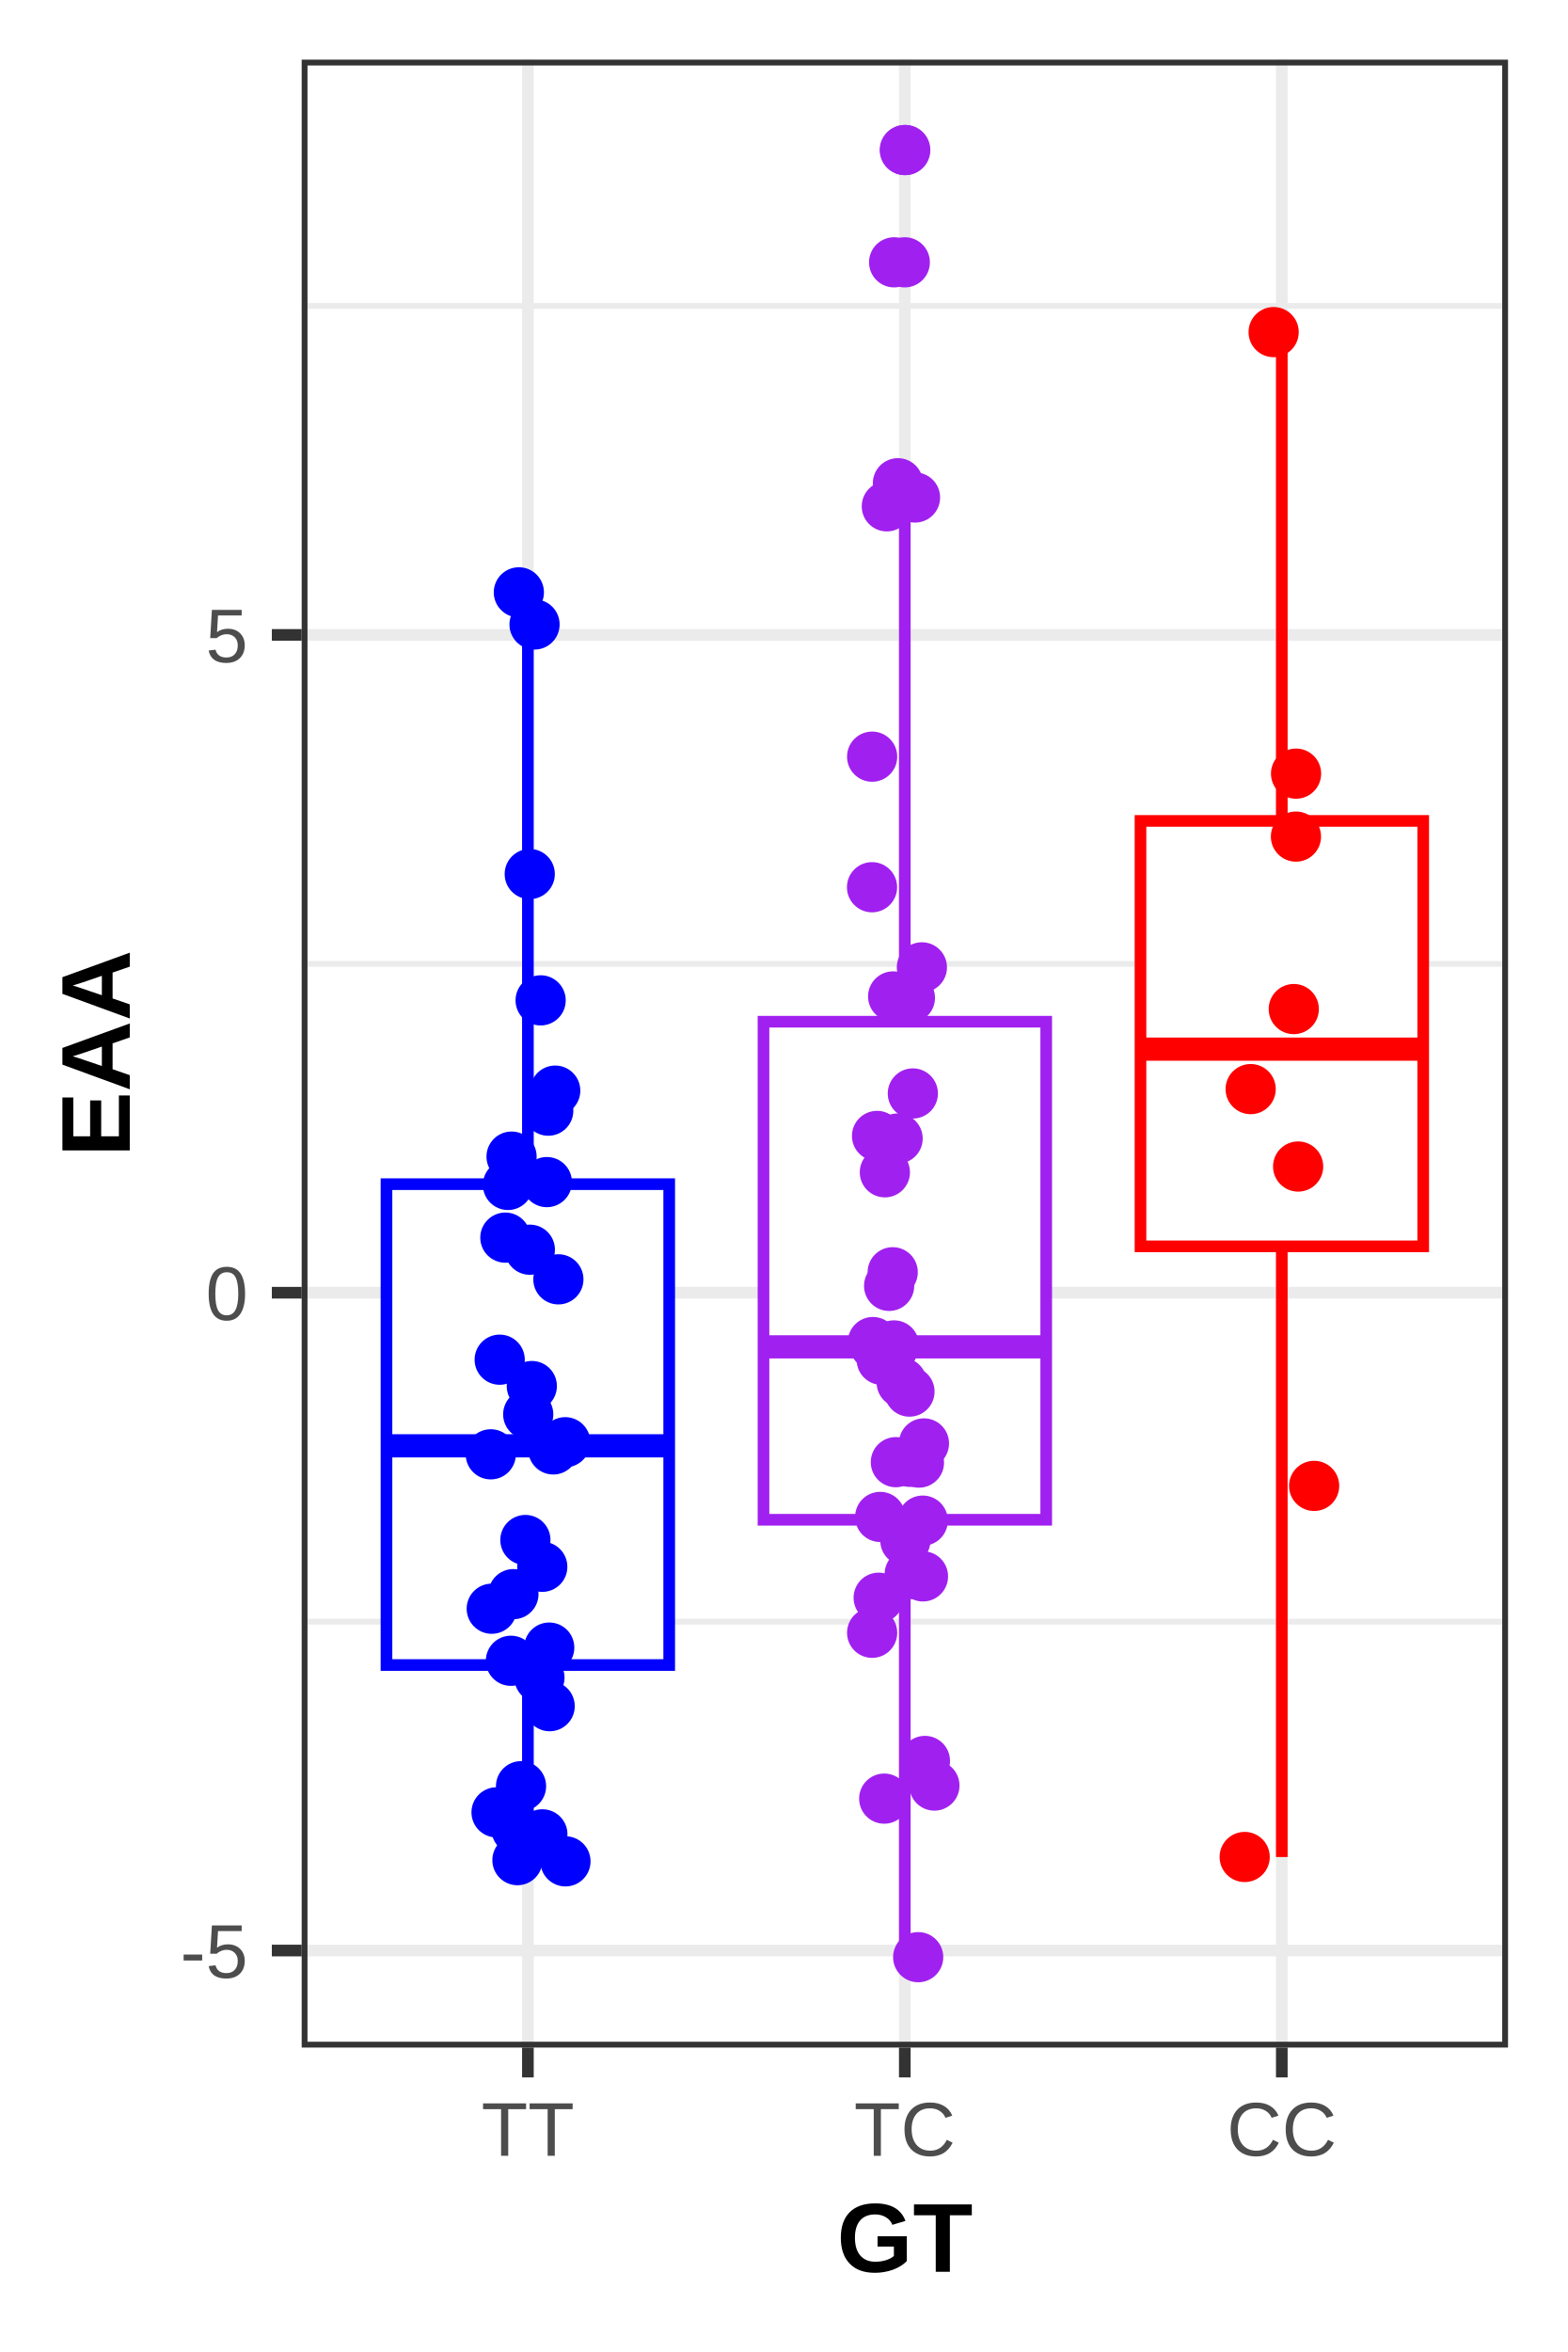
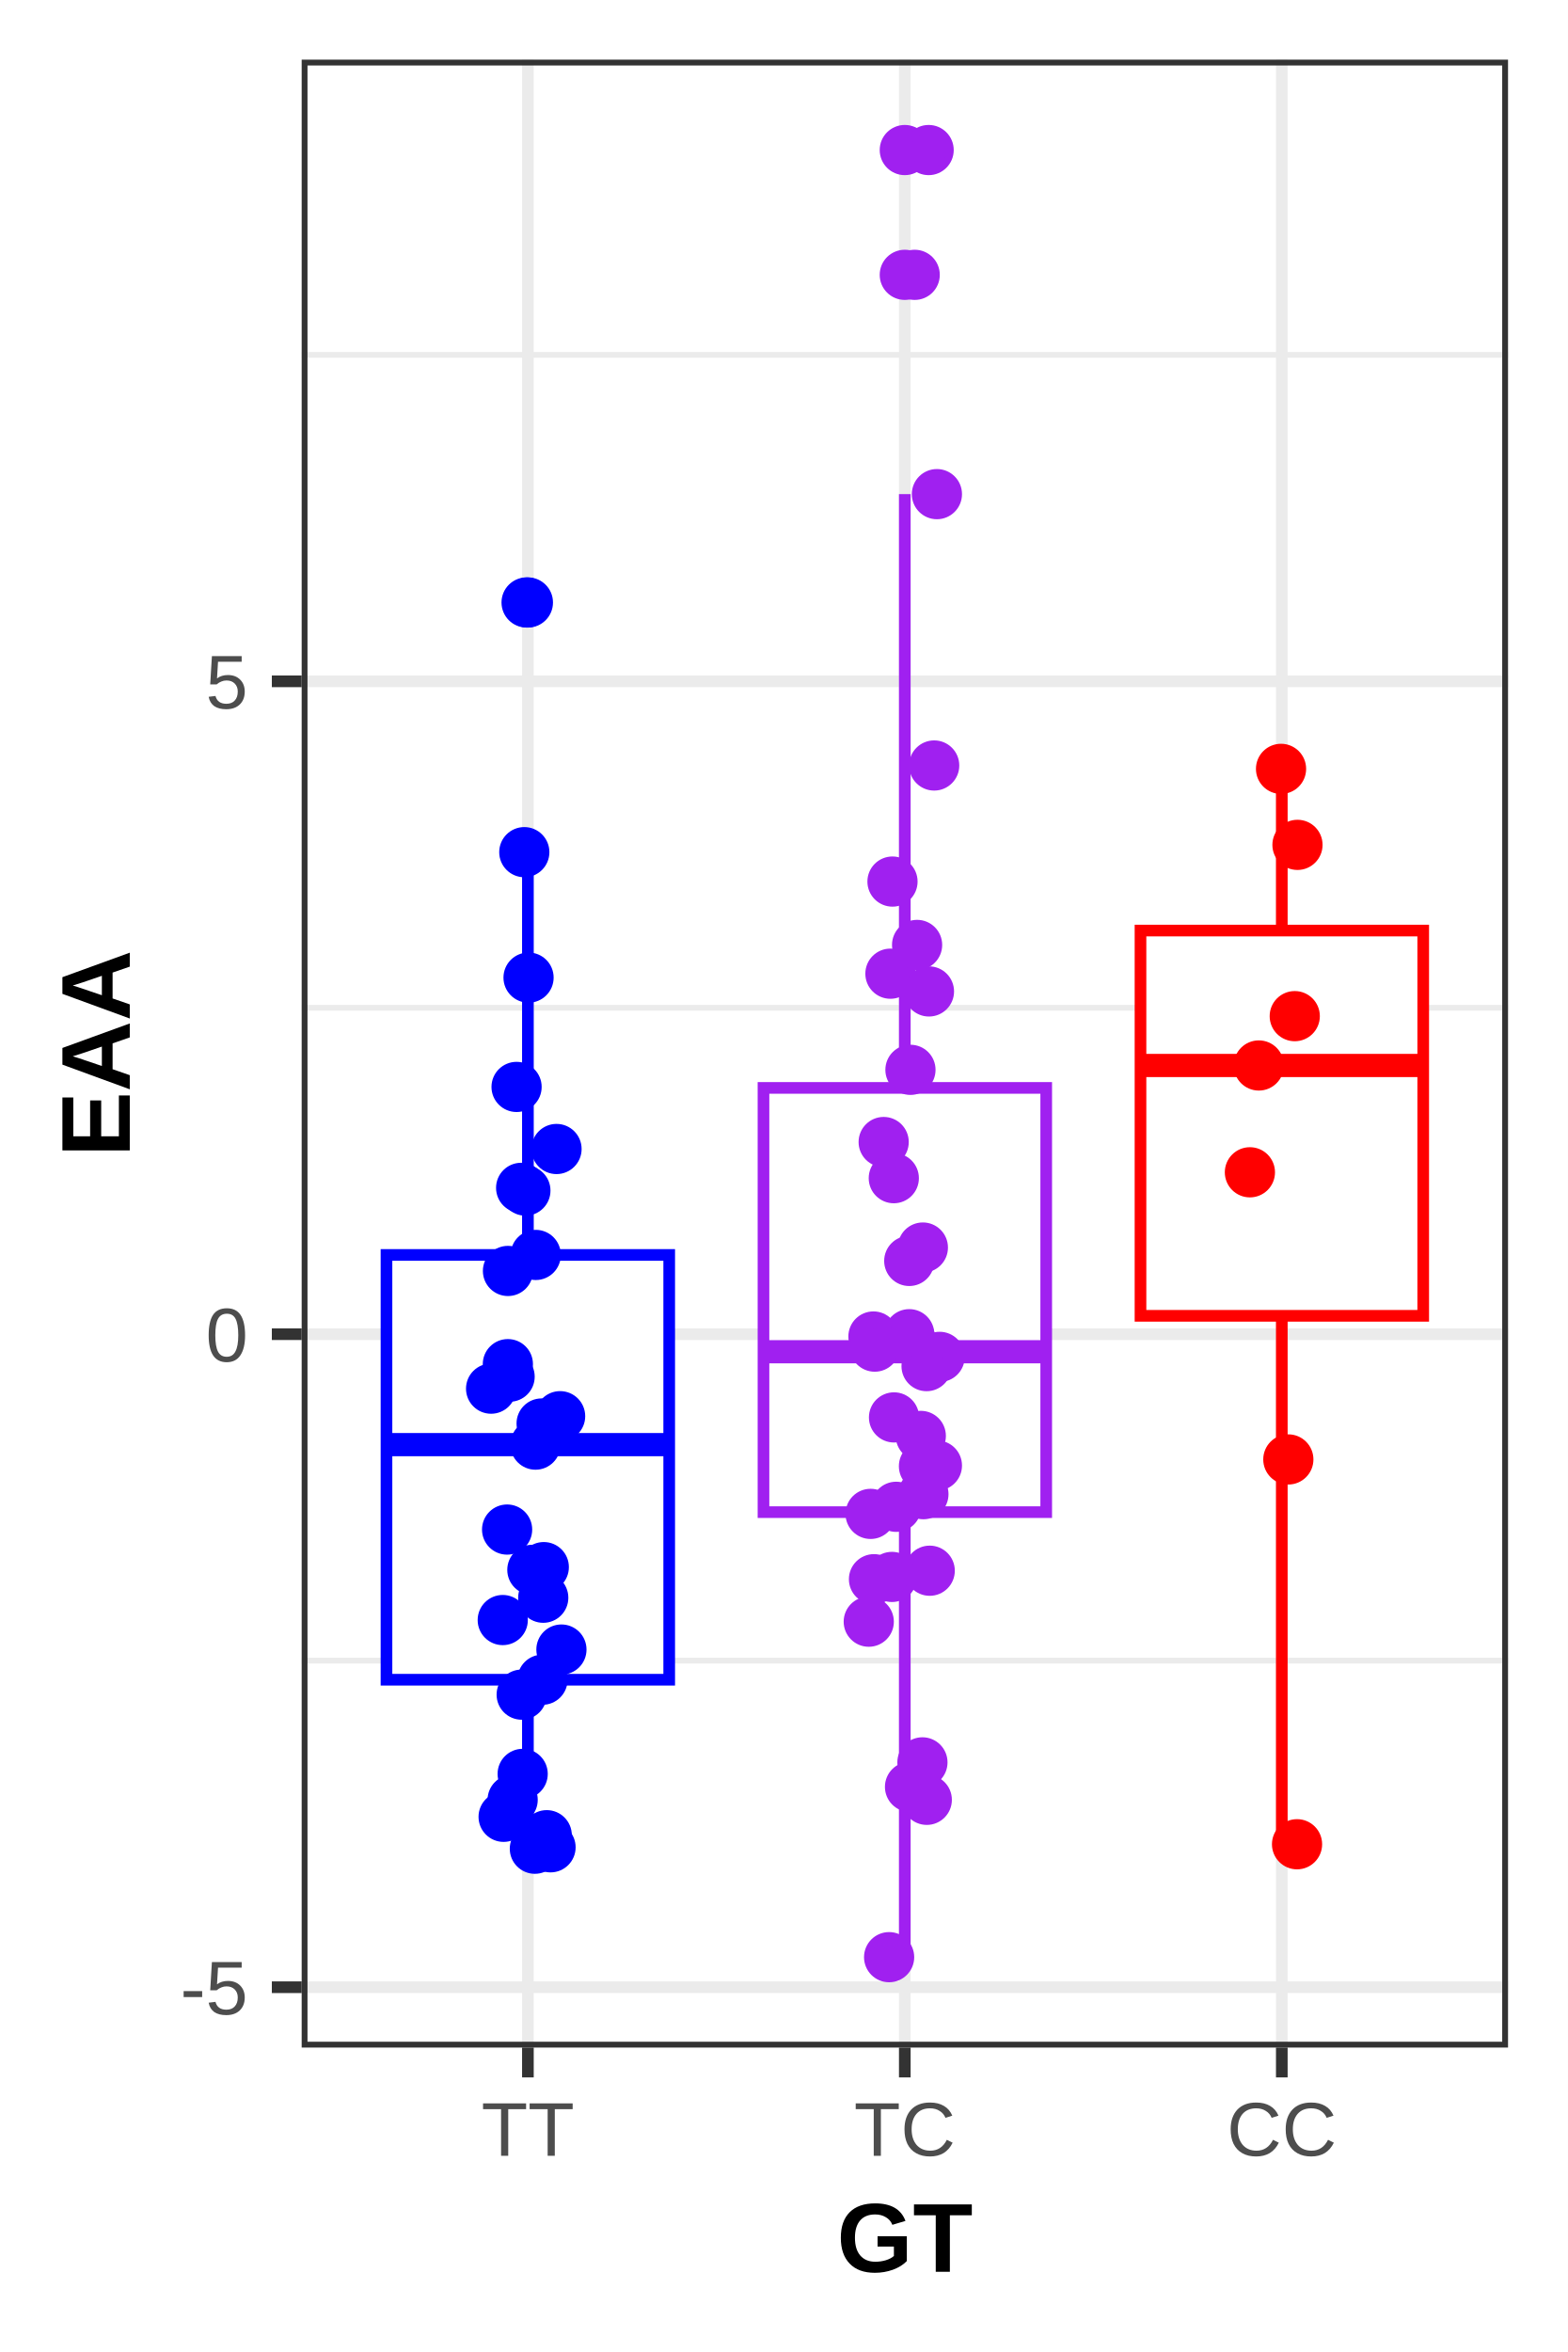
<svg xmlns="http://www.w3.org/2000/svg" class="svglite" width="144.00pt" height="216.00pt" viewBox="0 0 144.00 216.00">
  <defs>
    <style type="text/css">
    .svglite line, .svglite polyline, .svglite polygon, .svglite path, .svglite rect, .svglite circle {
      fill: none;
      stroke: #000000;
      stroke-linecap: round;
      stroke-linejoin: round;
      stroke-miterlimit: 10.00;
    }
    .svglite text {
      white-space: pre;
    }
  </style>
  </defs>
  <rect width="100%" height="100%" style="stroke: none; fill: #FFFFFF;" />
  <defs>
    <clipPath id="cpMC4wMHwxNDQuMDB8MC4wMHwyMTYuMDA=">
      <rect x="0.00" y="0.00" width="144.00" height="216.00" />
    </clipPath>
  </defs>
  <g clip-path="url(#cpMC4wMHwxNDQuMDB8MC4wMHwyMTYuMDA=)">
    <rect x="-0" y="0.00" width="144.00" height="216.00" style="stroke-width: 1.07; stroke: #FFFFFF; fill: #FFFFFF;" />
  </g>
  <defs>
    <clipPath id="cpMjcuNzF8MTM4LjUyfDUuNDh8MTg4LjA0">
      <rect x="27.71" y="5.48" width="110.81" height="182.56" />
    </clipPath>
  </defs>
  <g clip-path="url(#cpMjcuNzF8MTM4LjUyfDUuNDh8MTg4LjA0)">
    <rect x="27.71" y="5.48" width="110.81" height="182.56" style="stroke-width: 1.07; stroke: none; fill: #FFFFFF;" />
-     <polyline points="27.71,148.93 138.52,148.93 " style="stroke-width: 0.53; stroke: #EBEBEB; stroke-linecap: butt;" />
-     <polyline points="27.71,88.52 138.52,88.52 " style="stroke-width: 0.53; stroke: #EBEBEB; stroke-linecap: butt;" />
-     <polyline points="27.71,28.10 138.52,28.10 " style="stroke-width: 0.53; stroke: #EBEBEB; stroke-linecap: butt;" />
-     <polyline points="27.71,179.13 138.52,179.13 " style="stroke-width: 1.07; stroke: #EBEBEB; stroke-linecap: butt;" />
-     <polyline points="27.71,118.72 138.52,118.72 " style="stroke-width: 1.07; stroke: #EBEBEB; stroke-linecap: butt;" />
-     <polyline points="27.71,58.31 138.52,58.31 " style="stroke-width: 1.07; stroke: #EBEBEB; stroke-linecap: butt;" />
+     <polyline points="27.71,152.51 138.52,152.51 " style="stroke-width: 0.53; stroke: #EBEBEB; stroke-linecap: butt;" />
+     <polyline points="27.71,92.55 138.52,92.55 " style="stroke-width: 0.53; stroke: #EBEBEB; stroke-linecap: butt;" />
+     <polyline points="27.71,32.59 138.52,32.59 " style="stroke-width: 0.53; stroke: #EBEBEB; stroke-linecap: butt;" />
+     <polyline points="27.71,182.50 138.52,182.50 " style="stroke-width: 1.07; stroke: #EBEBEB; stroke-linecap: butt;" />
+     <polyline points="27.71,122.53 138.52,122.53 " style="stroke-width: 1.07; stroke: #EBEBEB; stroke-linecap: butt;" />
+     <polyline points="27.71,62.57 138.52,62.57 " style="stroke-width: 1.07; stroke: #EBEBEB; stroke-linecap: butt;" />
    <polyline points="48.49,188.04 48.49,5.48 " style="stroke-width: 1.07; stroke: #EBEBEB; stroke-linecap: butt;" />
    <polyline points="83.11,188.04 83.11,5.48 " style="stroke-width: 1.07; stroke: #EBEBEB; stroke-linecap: butt;" />
    <polyline points="117.74,188.04 117.74,5.48 " style="stroke-width: 1.07; stroke: #EBEBEB; stroke-linecap: butt;" />
-     <line x1="48.49" y1="108.75" x2="48.49" y2="54.40" style="stroke-width: 1.07; stroke: #0000FF; stroke-linecap: butt;" />
-     <line x1="48.49" y1="152.91" x2="48.49" y2="170.94" style="stroke-width: 1.07; stroke: #0000FF; stroke-linecap: butt;" />
-     <polygon points="35.50,108.75 35.50,152.91 61.47,152.91 61.47,108.75 35.50,108.75 " style="stroke-width: 1.07; stroke: #0000FF; stroke-linecap: butt; stroke-linejoin: miter; fill: #FFFFFF;" />
-     <line x1="35.50" y1="132.78" x2="61.47" y2="132.78" style="stroke-width: 2.13; stroke: #0000FF; stroke-linecap: butt; stroke-linejoin: miter;" />
+     <circle cx="48.49" cy="55.33" r="1.95" style="stroke-width: 0.71; stroke: #0000FF; fill: #0000FF;" />
+     <line x1="48.49" y1="115.25" x2="48.49" y2="78.26" style="stroke-width: 1.07; stroke: #0000FF; stroke-linecap: butt;" />
+     <line x1="48.49" y1="154.26" x2="48.49" y2="169.78" style="stroke-width: 1.07; stroke: #0000FF; stroke-linecap: butt;" />
+     <polygon points="35.50,115.25 35.50,154.26 61.47,154.26 61.47,115.25 35.50,115.25 " style="stroke-width: 1.07; stroke: #0000FF; stroke-linecap: butt; stroke-linejoin: miter; fill: #FFFFFF;" />
+     <line x1="35.50" y1="132.67" x2="61.47" y2="132.67" style="stroke-width: 2.13; stroke: #0000FF; stroke-linecap: butt; stroke-linejoin: miter;" />
    <circle cx="83.11" cy="13.78" r="1.95" style="stroke-width: 0.71; stroke: #A020F0; fill: #A020F0;" />
-     <circle cx="83.11" cy="24.09" r="1.95" style="stroke-width: 0.71; stroke: #A020F0; fill: #A020F0;" />
-     <line x1="83.11" y1="93.83" x2="83.11" y2="44.38" style="stroke-width: 1.07; stroke: #A020F0; stroke-linecap: butt;" />
-     <line x1="83.11" y1="139.57" x2="83.11" y2="179.74" style="stroke-width: 1.07; stroke: #A020F0; stroke-linecap: butt;" />
-     <polygon points="70.13,93.83 70.13,139.57 96.10,139.57 96.10,93.83 70.13,93.83 " style="stroke-width: 1.07; stroke: #A020F0; stroke-linecap: butt; stroke-linejoin: miter; fill: #FFFFFF;" />
-     <line x1="70.13" y1="123.69" x2="96.10" y2="123.69" style="stroke-width: 2.13; stroke: #A020F0; stroke-linecap: butt; stroke-linejoin: miter;" />
-     <line x1="117.74" y1="75.39" x2="117.74" y2="30.50" style="stroke-width: 1.07; stroke: #FF0000; stroke-linecap: butt;" />
-     <line x1="117.74" y1="114.46" x2="117.74" y2="170.54" style="stroke-width: 1.07; stroke: #FF0000; stroke-linecap: butt;" />
-     <polygon points="104.76,75.39 104.76,114.46 130.73,114.46 130.73,75.39 104.76,75.39 " style="stroke-width: 1.07; stroke: #FF0000; stroke-linecap: butt; stroke-linejoin: miter; fill: #FFFFFF;" />
-     <line x1="104.76" y1="96.35" x2="130.73" y2="96.35" style="stroke-width: 2.13; stroke: #FF0000; stroke-linecap: butt; stroke-linejoin: miter;" />
-     <circle cx="82.83" cy="126.98" r="1.95" style="stroke-width: 0.71; stroke: #A020F0; fill: #A020F0;" />
-     <circle cx="120.71" cy="136.46" r="1.95" style="stroke-width: 0.71; stroke: #FF0000; fill: #FF0000;" />
-     <circle cx="80.99" cy="124.88" r="1.95" style="stroke-width: 0.71; stroke: #A020F0; fill: #A020F0;" />
-     <circle cx="83.85" cy="100.42" r="1.95" style="stroke-width: 0.71; stroke: #A020F0; fill: #A020F0;" />
-     <circle cx="114.88" cy="100.02" r="1.95" style="stroke-width: 0.71; stroke: #FF0000; fill: #FF0000;" />
-     <circle cx="50.36" cy="102.00" r="1.95" style="stroke-width: 0.71; stroke: #0000FF; fill: #0000FF;" />
-     <circle cx="51.92" cy="132.45" r="1.95" style="stroke-width: 0.71; stroke: #0000FF; fill: #0000FF;" />
-     <circle cx="81.67" cy="118.09" r="1.95" style="stroke-width: 0.71; stroke: #A020F0; fill: #A020F0;" />
-     <circle cx="84.87" cy="132.56" r="1.95" style="stroke-width: 0.71; stroke: #A020F0; fill: #A020F0;" />
-     <circle cx="82.00" cy="116.84" r="1.95" style="stroke-width: 0.71; stroke: #A020F0; fill: #A020F0;" />
-     <circle cx="50.45" cy="151.31" r="1.95" style="stroke-width: 0.71; stroke: #0000FF; fill: #0000FF;" />
-     <circle cx="49.66" cy="91.87" r="1.95" style="stroke-width: 0.71; stroke: #0000FF; fill: #0000FF;" />
-     <circle cx="82.04" cy="91.51" r="1.95" style="stroke-width: 0.71; stroke: #A020F0; fill: #A020F0;" />
-     <circle cx="48.66" cy="80.27" r="1.95" style="stroke-width: 0.71; stroke: #0000FF; fill: #0000FF;" />
-     <circle cx="82.29" cy="134.28" r="1.95" style="stroke-width: 0.71; stroke: #A020F0; fill: #A020F0;" />
-     <circle cx="83.54" cy="127.80" r="1.95" style="stroke-width: 0.71; stroke: #A020F0; fill: #A020F0;" />
-     <circle cx="50.82" cy="133.11" r="1.95" style="stroke-width: 0.71; stroke: #0000FF; fill: #0000FF;" />
-     <circle cx="84.68" cy="88.84" r="1.95" style="stroke-width: 0.71; stroke: #A020F0; fill: #A020F0;" />
-     <circle cx="80.71" cy="146.73" r="1.95" style="stroke-width: 0.71; stroke: #A020F0; fill: #A020F0;" />
-     <circle cx="83.16" cy="141.48" r="1.95" style="stroke-width: 0.71; stroke: #A020F0; fill: #A020F0;" />
-     <circle cx="48.52" cy="129.89" r="1.95" style="stroke-width: 0.71; stroke: #0000FF; fill: #0000FF;" />
-     <circle cx="84.76" cy="139.65" r="1.95" style="stroke-width: 0.71; stroke: #A020F0; fill: #A020F0;" />
-     <circle cx="84.05" cy="45.69" r="1.95" style="stroke-width: 0.71; stroke: #A020F0; fill: #A020F0;" />
-     <circle cx="47.16" cy="146.40" r="1.95" style="stroke-width: 0.71; stroke: #0000FF; fill: #0000FF;" />
-     <circle cx="114.33" cy="170.54" r="1.95" style="stroke-width: 0.71; stroke: #FF0000; fill: #FF0000;" />
-     <circle cx="49.10" cy="57.35" r="1.95" style="stroke-width: 0.71; stroke: #0000FF; fill: #0000FF;" />
-     <circle cx="45.17" cy="147.74" r="1.95" style="stroke-width: 0.71; stroke: #0000FF; fill: #0000FF;" />
-     <circle cx="82.00" cy="123.83" r="1.95" style="stroke-width: 0.71; stroke: #A020F0; fill: #A020F0;" />
-     <circle cx="119.05" cy="71.05" r="1.95" style="stroke-width: 0.71; stroke: #FF0000; fill: #FF0000;" />
-     <circle cx="45.61" cy="166.44" r="1.95" style="stroke-width: 0.71; stroke: #0000FF; fill: #0000FF;" />
-     <circle cx="80.10" cy="81.48" r="1.95" style="stroke-width: 0.71; stroke: #A020F0; fill: #A020F0;" />
-     <circle cx="51.00" cy="100.16" r="1.95" style="stroke-width: 0.71; stroke: #0000FF; fill: #0000FF;" />
-     <circle cx="48.85" cy="127.29" r="1.95" style="stroke-width: 0.71; stroke: #0000FF; fill: #0000FF;" />
-     <circle cx="82.45" cy="104.56" r="1.95" style="stroke-width: 0.71; stroke: #A020F0; fill: #A020F0;" />
-     <circle cx="48.26" cy="141.43" r="1.95" style="stroke-width: 0.71; stroke: #0000FF; fill: #0000FF;" />
-     <circle cx="46.99" cy="106.22" r="1.95" style="stroke-width: 0.71; stroke: #0000FF; fill: #0000FF;" />
-     <circle cx="47.86" cy="164.04" r="1.95" style="stroke-width: 0.71; stroke: #0000FF; fill: #0000FF;" />
-     <circle cx="47.53" cy="170.83" r="1.95" style="stroke-width: 0.71; stroke: #0000FF; fill: #0000FF;" />
-     <circle cx="80.11" cy="149.95" r="1.95" style="stroke-width: 0.71; stroke: #A020F0; fill: #A020F0;" />
-     <circle cx="83.58" cy="91.64" r="1.95" style="stroke-width: 0.71; stroke: #A020F0; fill: #A020F0;" />
-     <circle cx="51.29" cy="117.49" r="1.95" style="stroke-width: 0.71; stroke: #0000FF; fill: #0000FF;" />
-     <circle cx="45.08" cy="133.56" r="1.95" style="stroke-width: 0.71; stroke: #0000FF; fill: #0000FF;" />
-     <circle cx="46.93" cy="152.52" r="1.95" style="stroke-width: 0.71; stroke: #0000FF; fill: #0000FF;" />
-     <circle cx="50.49" cy="156.69" r="1.95" style="stroke-width: 0.71; stroke: #0000FF; fill: #0000FF;" />
-     <circle cx="83.15" cy="13.78" r="1.95" style="stroke-width: 0.71; stroke: #A020F0; fill: #A020F0;" />
-     <circle cx="51.94" cy="170.94" r="1.95" style="stroke-width: 0.71; stroke: #0000FF; fill: #0000FF;" />
-     <circle cx="47.45" cy="168.00" r="1.95" style="stroke-width: 0.71; stroke: #0000FF; fill: #0000FF;" />
-     <circle cx="81.46" cy="46.50" r="1.95" style="stroke-width: 0.71; stroke: #A020F0; fill: #A020F0;" />
-     <circle cx="80.38" cy="123.56" r="1.95" style="stroke-width: 0.71; stroke: #A020F0; fill: #A020F0;" />
-     <circle cx="80.85" cy="139.31" r="1.95" style="stroke-width: 0.71; stroke: #A020F0; fill: #A020F0;" />
-     <circle cx="116.99" cy="30.50" r="1.95" style="stroke-width: 0.71; stroke: #FF0000; fill: #FF0000;" />
-     <circle cx="82.12" cy="123.56" r="1.95" style="stroke-width: 0.71; stroke: #A020F0; fill: #A020F0;" />
-     <circle cx="85.83" cy="163.98" r="1.95" style="stroke-width: 0.71; stroke: #A020F0; fill: #A020F0;" />
-     <circle cx="50.23" cy="108.56" r="1.95" style="stroke-width: 0.71; stroke: #0000FF; fill: #0000FF;" />
-     <circle cx="45.90" cy="124.87" r="1.95" style="stroke-width: 0.71; stroke: #0000FF; fill: #0000FF;" />
-     <circle cx="80.11" cy="69.49" r="1.95" style="stroke-width: 0.71; stroke: #A020F0; fill: #A020F0;" />
-     <circle cx="49.55" cy="154.07" r="1.95" style="stroke-width: 0.71; stroke: #0000FF; fill: #0000FF;" />
-     <circle cx="83.56" cy="144.56" r="1.95" style="stroke-width: 0.71; stroke: #A020F0; fill: #A020F0;" />
-     <circle cx="48.67" cy="114.77" r="1.95" style="stroke-width: 0.71; stroke: #0000FF; fill: #0000FF;" />
-     <circle cx="80.56" cy="104.32" r="1.95" style="stroke-width: 0.71; stroke: #A020F0; fill: #A020F0;" />
-     <circle cx="84.34" cy="179.74" r="1.95" style="stroke-width: 0.71; stroke: #A020F0; fill: #A020F0;" />
-     <circle cx="84.78" cy="144.77" r="1.95" style="stroke-width: 0.71; stroke: #A020F0; fill: #A020F0;" />
-     <circle cx="119.04" cy="76.83" r="1.95" style="stroke-width: 0.71; stroke: #FF0000; fill: #FF0000;" />
-     <circle cx="49.82" cy="168.46" r="1.95" style="stroke-width: 0.71; stroke: #0000FF; fill: #0000FF;" />
-     <circle cx="118.84" cy="92.67" r="1.95" style="stroke-width: 0.71; stroke: #FF0000; fill: #FF0000;" />
-     <circle cx="46.42" cy="113.66" r="1.95" style="stroke-width: 0.71; stroke: #0000FF; fill: #0000FF;" />
-     <circle cx="119.24" cy="107.13" r="1.95" style="stroke-width: 0.71; stroke: #FF0000; fill: #FF0000;" />
-     <circle cx="83.59" cy="134.25" r="1.95" style="stroke-width: 0.71; stroke: #A020F0; fill: #A020F0;" />
-     <circle cx="84.96" cy="161.72" r="1.95" style="stroke-width: 0.71; stroke: #A020F0; fill: #A020F0;" />
-     <circle cx="82.13" cy="24.09" r="1.95" style="stroke-width: 0.71; stroke: #A020F0; fill: #A020F0;" />
-     <circle cx="82.48" cy="44.38" r="1.95" style="stroke-width: 0.71; stroke: #A020F0; fill: #A020F0;" />
-     <circle cx="47.66" cy="54.40" r="1.95" style="stroke-width: 0.71; stroke: #0000FF; fill: #0000FF;" />
-     <circle cx="81.28" cy="107.66" r="1.95" style="stroke-width: 0.71; stroke: #A020F0; fill: #A020F0;" />
-     <circle cx="81.22" cy="165.18" r="1.95" style="stroke-width: 0.71; stroke: #A020F0; fill: #A020F0;" />
-     <circle cx="46.66" cy="108.82" r="1.95" style="stroke-width: 0.71; stroke: #0000FF; fill: #0000FF;" />
-     <circle cx="80.18" cy="123.25" r="1.95" style="stroke-width: 0.71; stroke: #A020F0; fill: #A020F0;" />
-     <circle cx="84.41" cy="134.32" r="1.95" style="stroke-width: 0.71; stroke: #A020F0; fill: #A020F0;" />
-     <circle cx="49.81" cy="143.89" r="1.95" style="stroke-width: 0.71; stroke: #0000FF; fill: #0000FF;" />
+     <circle cx="83.11" cy="25.24" r="1.95" style="stroke-width: 0.71; stroke: #A020F0; fill: #A020F0;" />
+     <line x1="83.11" y1="99.91" x2="83.11" y2="45.38" style="stroke-width: 1.07; stroke: #A020F0; stroke-linecap: butt;" />
+     <line x1="83.11" y1="138.87" x2="83.11" y2="179.74" style="stroke-width: 1.07; stroke: #A020F0; stroke-linecap: butt;" />
+     <polygon points="70.13,99.91 70.13,138.87 96.10,138.87 96.10,99.91 70.13,99.91 " style="stroke-width: 1.07; stroke: #A020F0; stroke-linecap: butt; stroke-linejoin: miter; fill: #FFFFFF;" />
+     <line x1="70.13" y1="124.14" x2="96.10" y2="124.14" style="stroke-width: 2.13; stroke: #A020F0; stroke-linecap: butt; stroke-linejoin: miter;" />
+     <line x1="117.74" y1="85.46" x2="117.74" y2="70.61" style="stroke-width: 1.07; stroke: #FF0000; stroke-linecap: butt;" />
+     <line x1="117.74" y1="120.84" x2="117.74" y2="169.37" style="stroke-width: 1.07; stroke: #FF0000; stroke-linecap: butt;" />
+     <polygon points="104.76,85.46 104.76,120.84 130.73,120.84 130.73,85.46 104.76,85.46 " style="stroke-width: 1.07; stroke: #FF0000; stroke-linecap: butt; stroke-linejoin: miter; fill: #FFFFFF;" />
+     <line x1="104.76" y1="97.85" x2="130.73" y2="97.85" style="stroke-width: 2.13; stroke: #FF0000; stroke-linecap: butt; stroke-linejoin: miter;" />
+     <circle cx="86.31" cy="124.61" r="1.95" style="stroke-width: 0.71; stroke: #A020F0; fill: #A020F0;" />
+     <circle cx="118.34" cy="134.03" r="1.95" style="stroke-width: 0.71; stroke: #FF0000; fill: #FF0000;" />
+     <circle cx="83.52" cy="122.53" r="1.95" style="stroke-width: 0.71; stroke: #A020F0; fill: #A020F0;" />
+     <circle cx="83.63" cy="98.25" r="1.95" style="stroke-width: 0.71; stroke: #A020F0; fill: #A020F0;" />
+     <circle cx="115.63" cy="97.85" r="1.95" style="stroke-width: 0.71; stroke: #FF0000; fill: #FF0000;" />
+     <circle cx="47.45" cy="99.82" r="1.95" style="stroke-width: 0.71; stroke: #0000FF; fill: #0000FF;" />
+     <circle cx="51.45" cy="130.06" r="1.95" style="stroke-width: 0.71; stroke: #0000FF; fill: #0000FF;" />
+     <circle cx="83.52" cy="115.80" r="1.95" style="stroke-width: 0.71; stroke: #A020F0; fill: #A020F0;" />
+     <circle cx="82.12" cy="130.17" r="1.95" style="stroke-width: 0.71; stroke: #A020F0; fill: #A020F0;" />
+     <circle cx="84.77" cy="114.57" r="1.95" style="stroke-width: 0.71; stroke: #A020F0; fill: #A020F0;" />
+     <circle cx="46.18" cy="148.78" r="1.95" style="stroke-width: 0.71; stroke: #0000FF; fill: #0000FF;" />
+     <circle cx="48.55" cy="89.78" r="1.95" style="stroke-width: 0.71; stroke: #0000FF; fill: #0000FF;" />
+     <circle cx="81.79" cy="89.42" r="1.95" style="stroke-width: 0.71; stroke: #A020F0; fill: #A020F0;" />
+     <circle cx="48.16" cy="78.26" r="1.95" style="stroke-width: 0.71; stroke: #0000FF; fill: #0000FF;" />
+     <circle cx="84.58" cy="131.87" r="1.95" style="stroke-width: 0.71; stroke: #A020F0; fill: #A020F0;" />
+     <circle cx="85.11" cy="125.46" r="1.95" style="stroke-width: 0.71; stroke: #A020F0; fill: #A020F0;" />
+     <circle cx="49.75" cy="130.73" r="1.95" style="stroke-width: 0.71; stroke: #0000FF; fill: #0000FF;" />
+     <circle cx="84.24" cy="86.78" r="1.95" style="stroke-width: 0.71; stroke: #A020F0; fill: #A020F0;" />
+     <circle cx="85.40" cy="144.25" r="1.95" style="stroke-width: 0.71; stroke: #A020F0; fill: #A020F0;" />
+     <circle cx="79.97" cy="139.03" r="1.95" style="stroke-width: 0.71; stroke: #A020F0; fill: #A020F0;" />
+     <circle cx="45.11" cy="127.53" r="1.95" style="stroke-width: 0.71; stroke: #0000FF; fill: #0000FF;" />
+     <circle cx="84.82" cy="137.22" r="1.95" style="stroke-width: 0.71; stroke: #A020F0; fill: #A020F0;" />
+     <circle cx="49.95" cy="143.92" r="1.95" style="stroke-width: 0.71; stroke: #0000FF; fill: #0000FF;" />
+     <circle cx="119.14" cy="169.37" r="1.95" style="stroke-width: 0.71; stroke: #FF0000; fill: #FF0000;" />
+     <circle cx="49.90" cy="146.73" r="1.95" style="stroke-width: 0.71; stroke: #0000FF; fill: #0000FF;" />
+     <circle cx="83.62" cy="123.00" r="1.95" style="stroke-width: 0.71; stroke: #A020F0; fill: #A020F0;" />
+     <circle cx="117.67" cy="70.61" r="1.95" style="stroke-width: 0.71; stroke: #FF0000; fill: #FF0000;" />
+     <circle cx="47.09" cy="165.29" r="1.95" style="stroke-width: 0.71; stroke: #0000FF; fill: #0000FF;" />
+     <circle cx="81.98" cy="80.96" r="1.95" style="stroke-width: 0.71; stroke: #A020F0; fill: #A020F0;" />
+     <circle cx="46.81" cy="126.43" r="1.95" style="stroke-width: 0.71; stroke: #0000FF; fill: #0000FF;" />
+     <circle cx="46.58" cy="140.47" r="1.95" style="stroke-width: 0.71; stroke: #0000FF; fill: #0000FF;" />
+     <circle cx="51.12" cy="105.52" r="1.95" style="stroke-width: 0.71; stroke: #0000FF; fill: #0000FF;" />
+     <circle cx="48.01" cy="162.91" r="1.95" style="stroke-width: 0.71; stroke: #0000FF; fill: #0000FF;" />
+     <circle cx="50.57" cy="169.65" r="1.95" style="stroke-width: 0.71; stroke: #0000FF; fill: #0000FF;" />
+     <circle cx="79.80" cy="148.93" r="1.95" style="stroke-width: 0.71; stroke: #A020F0; fill: #A020F0;" />
+     <circle cx="85.33" cy="91.05" r="1.95" style="stroke-width: 0.71; stroke: #A020F0; fill: #A020F0;" />
+     <circle cx="46.66" cy="116.72" r="1.95" style="stroke-width: 0.71; stroke: #0000FF; fill: #0000FF;" />
+     <circle cx="49.19" cy="132.67" r="1.95" style="stroke-width: 0.71; stroke: #0000FF; fill: #0000FF;" />
+     <circle cx="51.57" cy="151.49" r="1.95" style="stroke-width: 0.71; stroke: #0000FF; fill: #0000FF;" />
+     <circle cx="47.92" cy="155.63" r="1.95" style="stroke-width: 0.71; stroke: #0000FF; fill: #0000FF;" />
+     <circle cx="85.30" cy="13.78" r="1.95" style="stroke-width: 0.71; stroke: #A020F0; fill: #A020F0;" />
+     <circle cx="49.13" cy="169.78" r="1.95" style="stroke-width: 0.71; stroke: #0000FF; fill: #0000FF;" />
+     <circle cx="46.26" cy="166.85" r="1.95" style="stroke-width: 0.71; stroke: #0000FF; fill: #0000FF;" />
+     <circle cx="80.23" cy="122.74" r="1.95" style="stroke-width: 0.71; stroke: #A020F0; fill: #A020F0;" />
+     <circle cx="82.32" cy="138.38" r="1.95" style="stroke-width: 0.71; stroke: #A020F0; fill: #A020F0;" />
+     <circle cx="83.59" cy="164.10" r="1.95" style="stroke-width: 0.71; stroke: #A020F0; fill: #A020F0;" />
+     <circle cx="47.87" cy="109.09" r="1.95" style="stroke-width: 0.71; stroke: #0000FF; fill: #0000FF;" />
+     <circle cx="46.65" cy="125.28" r="1.95" style="stroke-width: 0.71; stroke: #0000FF; fill: #0000FF;" />
+     <circle cx="85.81" cy="70.30" r="1.95" style="stroke-width: 0.71; stroke: #A020F0; fill: #A020F0;" />
+     <circle cx="49.83" cy="154.26" r="1.95" style="stroke-width: 0.71; stroke: #0000FF; fill: #0000FF;" />
+     <circle cx="81.93" cy="144.82" r="1.95" style="stroke-width: 0.71; stroke: #A020F0; fill: #A020F0;" />
+     <circle cx="49.21" cy="115.25" r="1.95" style="stroke-width: 0.71; stroke: #0000FF; fill: #0000FF;" />
+     <circle cx="81.17" cy="104.88" r="1.95" style="stroke-width: 0.71; stroke: #A020F0; fill: #A020F0;" />
+     <circle cx="81.67" cy="179.74" r="1.95" style="stroke-width: 0.71; stroke: #A020F0; fill: #A020F0;" />
+     <circle cx="80.28" cy="145.03" r="1.95" style="stroke-width: 0.71; stroke: #A020F0; fill: #A020F0;" />
+     <circle cx="119.18" cy="77.59" r="1.95" style="stroke-width: 0.71; stroke: #FF0000; fill: #FF0000;" />
+     <circle cx="50.22" cy="168.54" r="1.95" style="stroke-width: 0.71; stroke: #0000FF; fill: #0000FF;" />
+     <circle cx="118.93" cy="93.32" r="1.95" style="stroke-width: 0.71; stroke: #FF0000; fill: #FF0000;" />
+     <circle cx="114.81" cy="107.66" r="1.95" style="stroke-width: 0.71; stroke: #FF0000; fill: #FF0000;" />
+     <circle cx="86.06" cy="134.59" r="1.95" style="stroke-width: 0.71; stroke: #A020F0; fill: #A020F0;" />
+     <circle cx="84.73" cy="161.85" r="1.95" style="stroke-width: 0.71; stroke: #A020F0; fill: #A020F0;" />
+     <circle cx="84.02" cy="25.24" r="1.95" style="stroke-width: 0.71; stroke: #A020F0; fill: #A020F0;" />
+     <circle cx="86.06" cy="45.38" r="1.95" style="stroke-width: 0.71; stroke: #A020F0; fill: #A020F0;" />
+     <circle cx="48.37" cy="55.33" r="1.95" style="stroke-width: 0.71; stroke: #0000FF; fill: #0000FF;" />
+     <circle cx="82.10" cy="108.20" r="1.95" style="stroke-width: 0.71; stroke: #A020F0; fill: #A020F0;" />
+     <circle cx="85.13" cy="165.29" r="1.95" style="stroke-width: 0.71; stroke: #A020F0; fill: #A020F0;" />
+     <circle cx="48.26" cy="109.34" r="1.95" style="stroke-width: 0.71; stroke: #0000FF; fill: #0000FF;" />
+     <circle cx="80.35" cy="123.67" r="1.95" style="stroke-width: 0.71; stroke: #A020F0; fill: #A020F0;" />
+     <circle cx="84.87" cy="134.65" r="1.95" style="stroke-width: 0.71; stroke: #A020F0; fill: #A020F0;" />
+     <circle cx="48.90" cy="144.17" r="1.95" style="stroke-width: 0.71; stroke: #0000FF; fill: #0000FF;" />
    <rect x="27.71" y="5.48" width="110.81" height="182.56" style="stroke-width: 1.07; stroke: #333333;" />
  </g>
  <g clip-path="url(#cpMC4wMHwxNDQuMDB8MC4wMHwyMTYuMDA=)">
-     <text x="22.78" y="181.64" text-anchor="end" style="font-size: 7.00px;fill: #4D4D4D; font-family: &quot;Arial&quot;;" textLength="6.23px" lengthAdjust="spacingAndGlyphs">-5</text>
-     <text x="22.78" y="121.23" text-anchor="end" style="font-size: 7.00px;fill: #4D4D4D; font-family: &quot;Arial&quot;;" textLength="3.90px" lengthAdjust="spacingAndGlyphs">0</text>
-     <text x="22.78" y="60.82" text-anchor="end" style="font-size: 7.00px;fill: #4D4D4D; font-family: &quot;Arial&quot;;" textLength="3.90px" lengthAdjust="spacingAndGlyphs">5</text>
-     <polyline points="24.97,179.13 27.71,179.13 " style="stroke-width: 1.07; stroke: #333333; stroke-linecap: butt;" />
-     <polyline points="24.97,118.72 27.71,118.72 " style="stroke-width: 1.07; stroke: #333333; stroke-linecap: butt;" />
-     <polyline points="24.97,58.31 27.71,58.31 " style="stroke-width: 1.07; stroke: #333333; stroke-linecap: butt;" />
+     <text x="22.78" y="185.00" text-anchor="end" style="font-size: 7.00px;fill: #4D4D4D; font-family: &quot;Arial&quot;;" textLength="6.23px" lengthAdjust="spacingAndGlyphs">-5</text>
+     <text x="22.78" y="125.04" text-anchor="end" style="font-size: 7.00px;fill: #4D4D4D; font-family: &quot;Arial&quot;;" textLength="3.90px" lengthAdjust="spacingAndGlyphs">0</text>
+     <text x="22.78" y="65.07" text-anchor="end" style="font-size: 7.00px;fill: #4D4D4D; font-family: &quot;Arial&quot;;" textLength="3.90px" lengthAdjust="spacingAndGlyphs">5</text>
+     <polyline points="24.97,182.50 27.71,182.50 " style="stroke-width: 1.07; stroke: #333333; stroke-linecap: butt;" />
+     <polyline points="24.97,122.53 27.71,122.53 " style="stroke-width: 1.07; stroke: #333333; stroke-linecap: butt;" />
+     <polyline points="24.97,62.57 27.71,62.57 " style="stroke-width: 1.07; stroke: #333333; stroke-linecap: butt;" />
    <polyline points="48.49,190.78 48.49,188.04 " style="stroke-width: 1.07; stroke: #333333; stroke-linecap: butt;" />
    <polyline points="83.11,190.78 83.11,188.04 " style="stroke-width: 1.07; stroke: #333333; stroke-linecap: butt;" />
    <polyline points="117.74,190.78 117.74,188.04 " style="stroke-width: 1.07; stroke: #333333; stroke-linecap: butt;" />
    <text x="48.49" y="197.98" text-anchor="middle" style="font-size: 7.00px;fill: #4D4D4D; font-family: &quot;Arial&quot;;" textLength="8.55px" lengthAdjust="spacingAndGlyphs">TT</text>
    <text x="83.11" y="197.98" text-anchor="middle" style="font-size: 7.00px;fill: #4D4D4D; font-family: &quot;Arial&quot;;" textLength="9.33px" lengthAdjust="spacingAndGlyphs">TC</text>
    <text x="117.74" y="197.98" text-anchor="middle" style="font-size: 7.00px;fill: #4D4D4D; font-family: &quot;Arial&quot;;" textLength="10.11px" lengthAdjust="spacingAndGlyphs">CC</text>
    <text x="83.11" y="208.63" text-anchor="middle" style="font-size: 9.00px; font-weight: bold; font-family: &quot;Arial&quot;;" textLength="12.50px" lengthAdjust="spacingAndGlyphs">GT</text>
    <text transform="translate(11.92,96.76) rotate(-90)" text-anchor="middle" style="font-size: 9.00px; font-weight: bold; font-family: &quot;Arial&quot;;" textLength="19.01px" lengthAdjust="spacingAndGlyphs">EAA</text>
  </g>
</svg>
